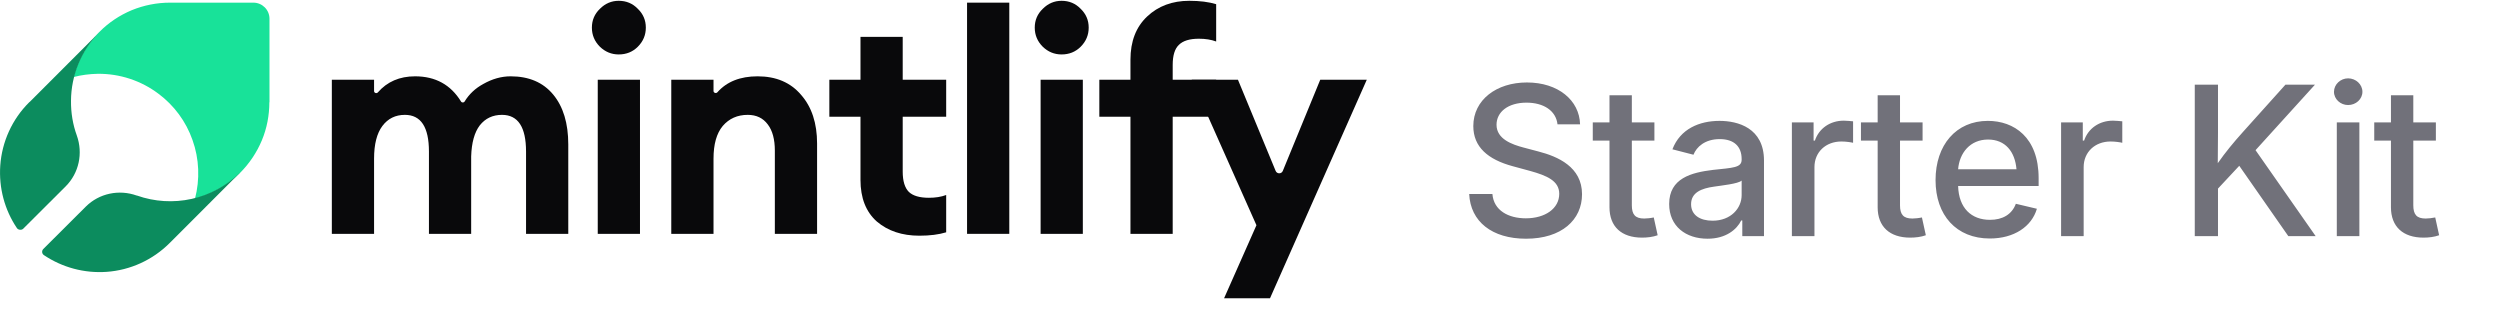
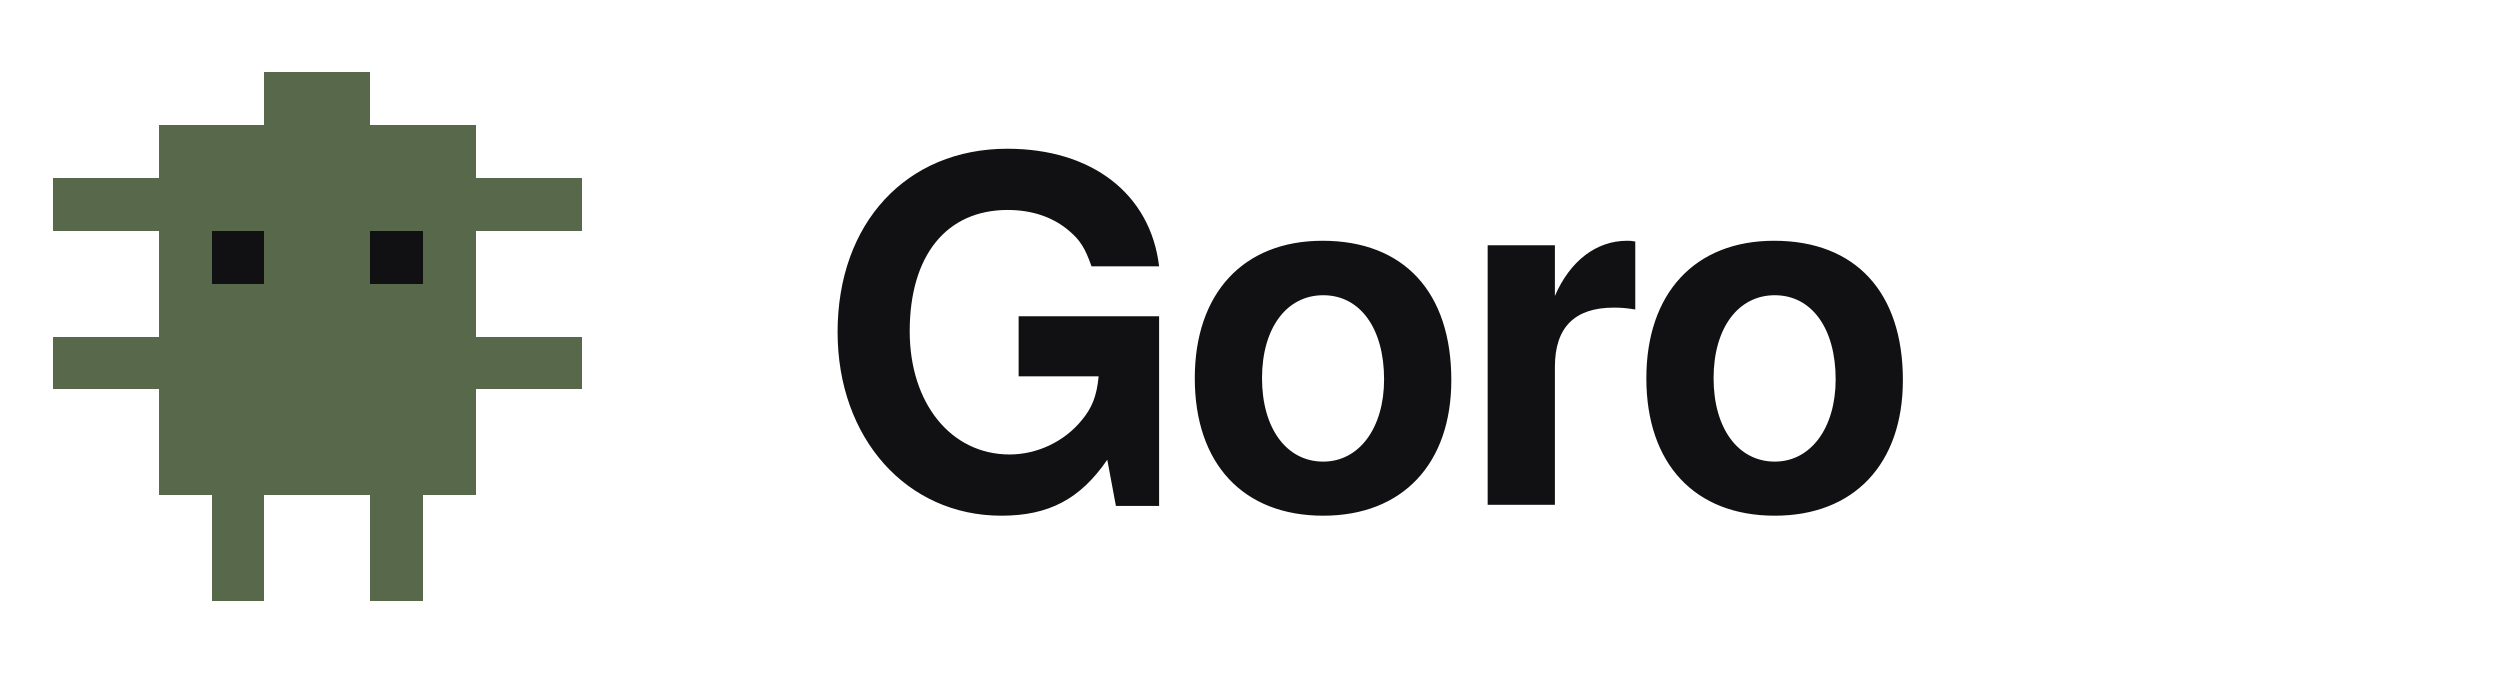
- <svg xmlns="http://www.w3.org/2000/svg" width="180" height="23" viewBox="0 0 180 23" fill="none">
-   <path d="M91.44 21.476H88.133L90.464 16.216L85.802 5.74H89.132L91.847 12.307C91.943 12.536 92.268 12.536 92.362 12.306L95.058 5.74H98.409L91.44 21.476Z" fill="#09090B" />
-   <path d="M81.393 16.837V8.403H79.152V5.74H81.393V4.297C81.393 2.98 81.792 1.944 82.592 1.19C83.391 0.435 84.404 0.058 85.633 0.058C86.387 0.058 87.031 0.139 87.564 0.302V2.988C87.208 2.854 86.794 2.788 86.32 2.788C85.655 2.788 85.174 2.936 84.878 3.232C84.582 3.513 84.434 3.994 84.434 4.674V5.74H87.564V8.403H84.434V16.837H81.393Z" fill="#09090B" />
-   <path d="M76.433 3.92C75.915 3.92 75.463 3.735 75.079 3.365C74.694 2.98 74.502 2.521 74.502 1.989C74.502 1.456 74.694 1.005 75.079 0.635C75.463 0.25 75.915 0.058 76.433 0.058C76.98 0.058 77.438 0.25 77.809 0.635C78.193 1.005 78.386 1.456 78.386 1.989C78.386 2.521 78.193 2.98 77.809 3.365C77.438 3.735 76.98 3.92 76.433 3.92ZM74.924 16.837V5.74H77.964V16.837H74.924Z" fill="#09090B" />
-   <path d="M69.628 16.837V0.191H72.669V16.837H69.628Z" fill="#09090B" />
-   <path d="M66.194 16.97C64.951 16.97 63.93 16.63 63.131 15.949C62.347 15.254 61.955 14.255 61.955 12.953V8.403H59.713V5.74H61.955V2.655H64.995V5.74H68.125V8.403H64.995V12.354C64.995 13.034 65.143 13.523 65.439 13.819C65.735 14.1 66.216 14.24 66.882 14.24C67.355 14.24 67.769 14.174 68.125 14.04V16.726C67.592 16.889 66.948 16.97 66.194 16.97Z" fill="#09090B" />
-   <path d="M48.332 16.837V5.74H51.373V6.551C51.373 6.688 51.559 6.748 51.65 6.646C52.328 5.879 53.293 5.495 54.546 5.495C55.878 5.495 56.921 5.939 57.676 6.827C58.445 7.7 58.83 8.869 58.83 10.334V16.837H55.789V10.844C55.789 10.03 55.619 9.402 55.279 8.958C54.939 8.499 54.458 8.27 53.836 8.27C53.096 8.27 52.497 8.536 52.038 9.069C51.594 9.601 51.373 10.386 51.373 11.421V16.837H48.332Z" fill="#09090B" />
-   <path d="M44.547 3.92C44.029 3.92 43.578 3.735 43.193 3.365C42.809 2.98 42.616 2.521 42.616 1.989C42.616 1.456 42.809 1.005 43.193 0.635C43.578 0.25 44.029 0.058 44.547 0.058C45.095 0.058 45.553 0.25 45.923 0.635C46.308 1.005 46.5 1.456 46.5 1.989C46.5 2.521 46.308 2.98 45.923 3.365C45.553 3.735 45.095 3.92 44.547 3.92ZM43.038 16.837V5.74H46.079V16.837H43.038Z" fill="#09090B" />
-   <path d="M37.875 16.837V10.911C37.875 9.15 37.298 8.27 36.144 8.27C35.478 8.27 34.945 8.521 34.546 9.024C34.161 9.527 33.954 10.275 33.924 11.266V16.837H30.884V10.911C30.884 9.15 30.306 8.27 29.152 8.27C28.472 8.27 27.932 8.536 27.532 9.069C27.133 9.601 26.933 10.386 26.933 11.421V16.837H23.892V5.74H26.933V6.559C26.933 6.695 27.116 6.755 27.206 6.652C27.878 5.881 28.771 5.495 29.885 5.495C31.349 5.495 32.452 6.1 33.193 7.309C33.252 7.404 33.395 7.403 33.454 7.307C33.774 6.78 34.219 6.361 34.79 6.05C35.441 5.68 36.099 5.495 36.765 5.495C38.082 5.495 39.103 5.932 39.828 6.805C40.553 7.678 40.916 8.876 40.916 10.4V16.837H37.875Z" fill="#09090B" />
-   <path d="M19.403 7.362V1.35C19.403 0.705 18.879 0.191 18.244 0.191H12.235C11.291 0.191 10.357 0.378 9.487 0.733C8.618 1.098 7.824 1.621 7.16 2.295L7.114 2.341C6.235 3.23 5.609 4.333 5.291 5.548C5.861 5.399 6.45 5.324 7.039 5.314C8.609 5.296 10.151 5.801 11.403 6.745C12.534 7.586 13.394 8.746 13.861 10.083C14.347 11.438 14.403 12.916 14.039 14.309C15.244 13.991 16.356 13.364 17.244 12.486L17.291 12.439C17.954 11.775 18.487 10.98 18.851 10.111C19.216 9.241 19.393 8.306 19.393 7.362H19.403Z" fill="#18E299" />
-   <path d="M5.112 7.26C5.121 5.416 5.857 3.646 7.151 2.324L2.151 7.326C2.133 7.344 2.114 7.354 2.095 7.372C0.876 8.583 0.14 10.204 0.019 11.918C-0.092 13.52 0.327 15.103 1.22 16.426C1.306 16.552 1.537 16.593 1.667 16.472L4.73 13.417C5.689 12.458 5.987 11.033 5.531 9.757C5.242 8.965 5.103 8.117 5.112 7.26Z" fill="#0C8C5E" />
-   <path d="M17.262 12.44C16.303 13.38 15.102 14.032 13.799 14.321C12.486 14.61 11.127 14.526 9.861 14.079C9.861 14.079 9.851 14.079 9.842 14.079C8.567 13.622 7.142 13.921 6.183 14.871L3.12 17.926C2.99 18.056 3.009 18.27 3.167 18.373C4.489 19.258 6.072 19.686 7.673 19.574C9.386 19.453 10.997 18.717 12.216 17.497L12.263 17.451L17.262 12.449V12.44Z" fill="#0C8C5E" />
-   <text x="105" y="17" font-family="Inter, ui-sans-serif, system-ui, -apple-system, sans-serif" font-size="15" font-weight="500" fill="#71717A" letter-spacing="-0.01em">Starter Kit</text>
+ <svg xmlns="http://www.w3.org/2000/svg" viewBox="0 0 104 28" width="104" height="28" role="img" aria-label="Goro">
+   <g transform="translate(0 3) scale(2.2)" shape-rendering="crispEdges">
+     <rect x="5" y="0" width="2" height="1" fill="#57694a" />
+     <rect x="3" y="1" width="6" height="7" fill="#57694a" />
+     <rect x="1" y="2" width="2" height="1" fill="#57694a" />
+     <rect x="9" y="2" width="2" height="1" fill="#57694a" />
+     <rect x="1" y="5" width="2" height="1" fill="#57694a" />
+     <rect x="9" y="5" width="2" height="1" fill="#57694a" />
+     <rect x="4" y="3" width="1" height="1" fill="#111113" />
+     <rect x="7" y="3" width="1" height="1" fill="#111113" />
+     <rect x="4" y="8" width="1" height="2" fill="#57694a" />
+     <rect x="7" y="8" width="1" height="2" fill="#57694a" />
+   </g>
+   <text x="34" y="21" font-family="ui-sans-serif, -apple-system, BlinkMacSystemFont, Segoe UI, Helvetica, Arial, sans-serif" font-size="20" font-weight="700" letter-spacing="-0.6" fill="#111113">Goro</text>
</svg>
